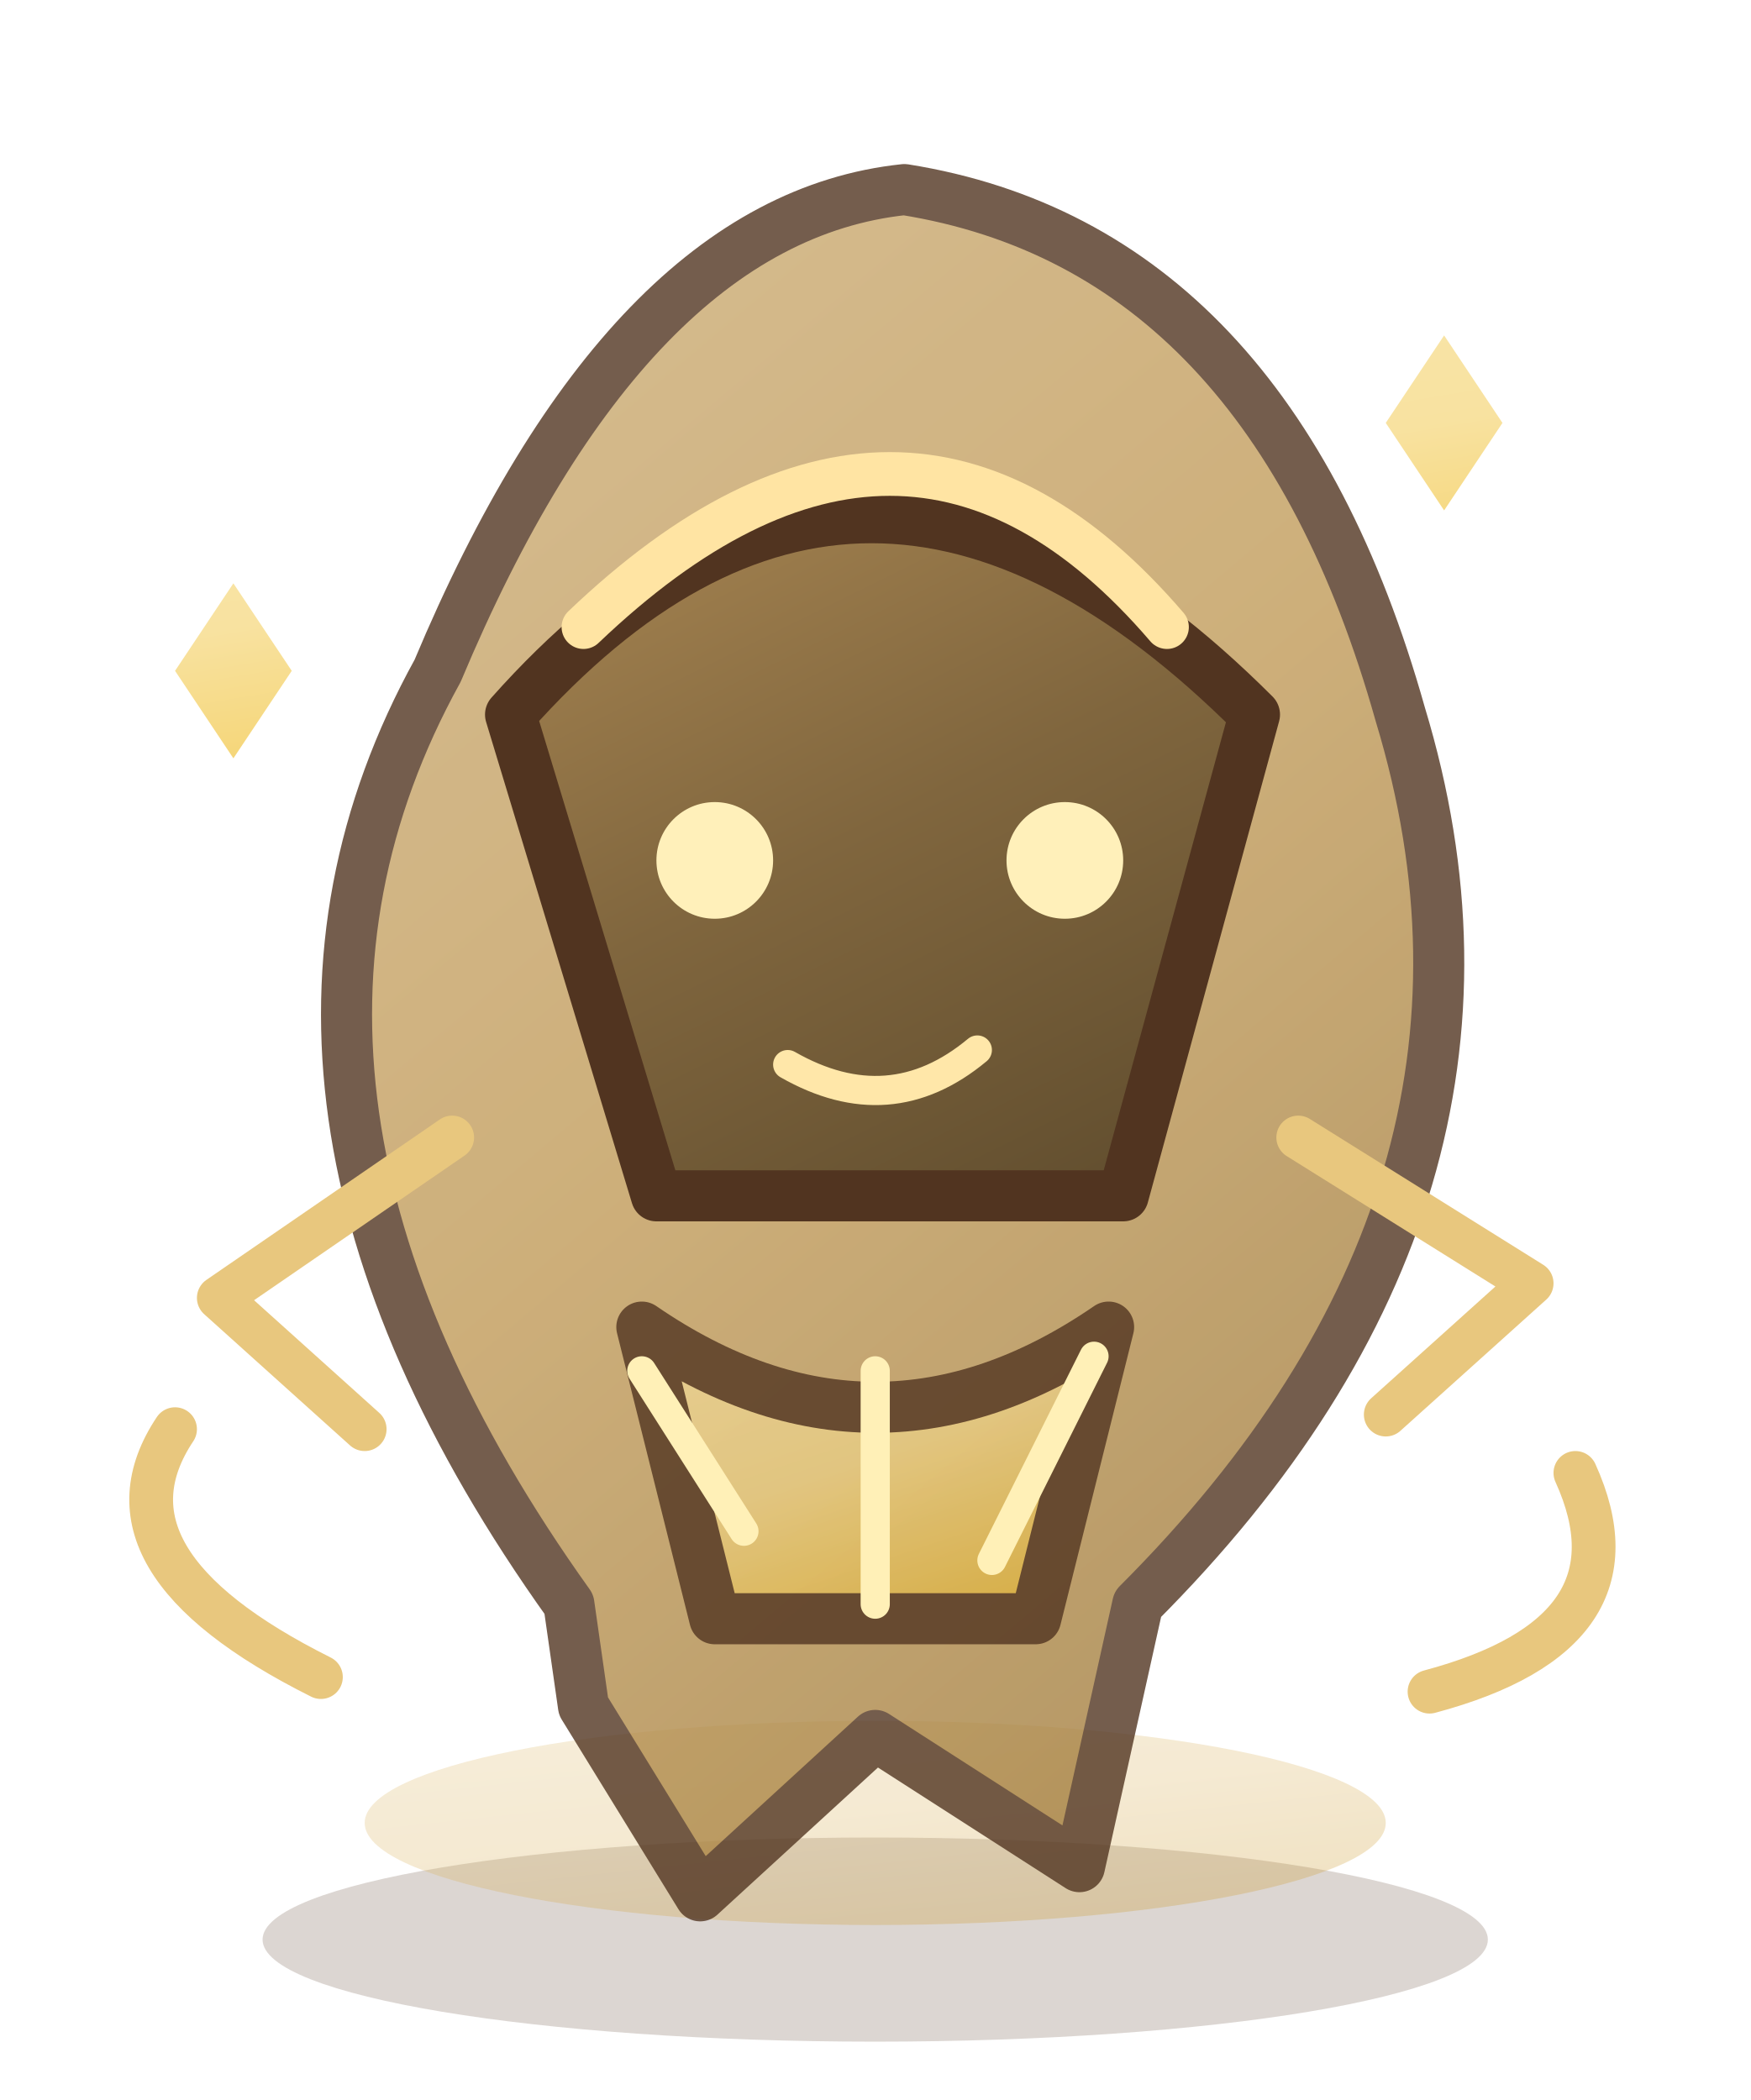
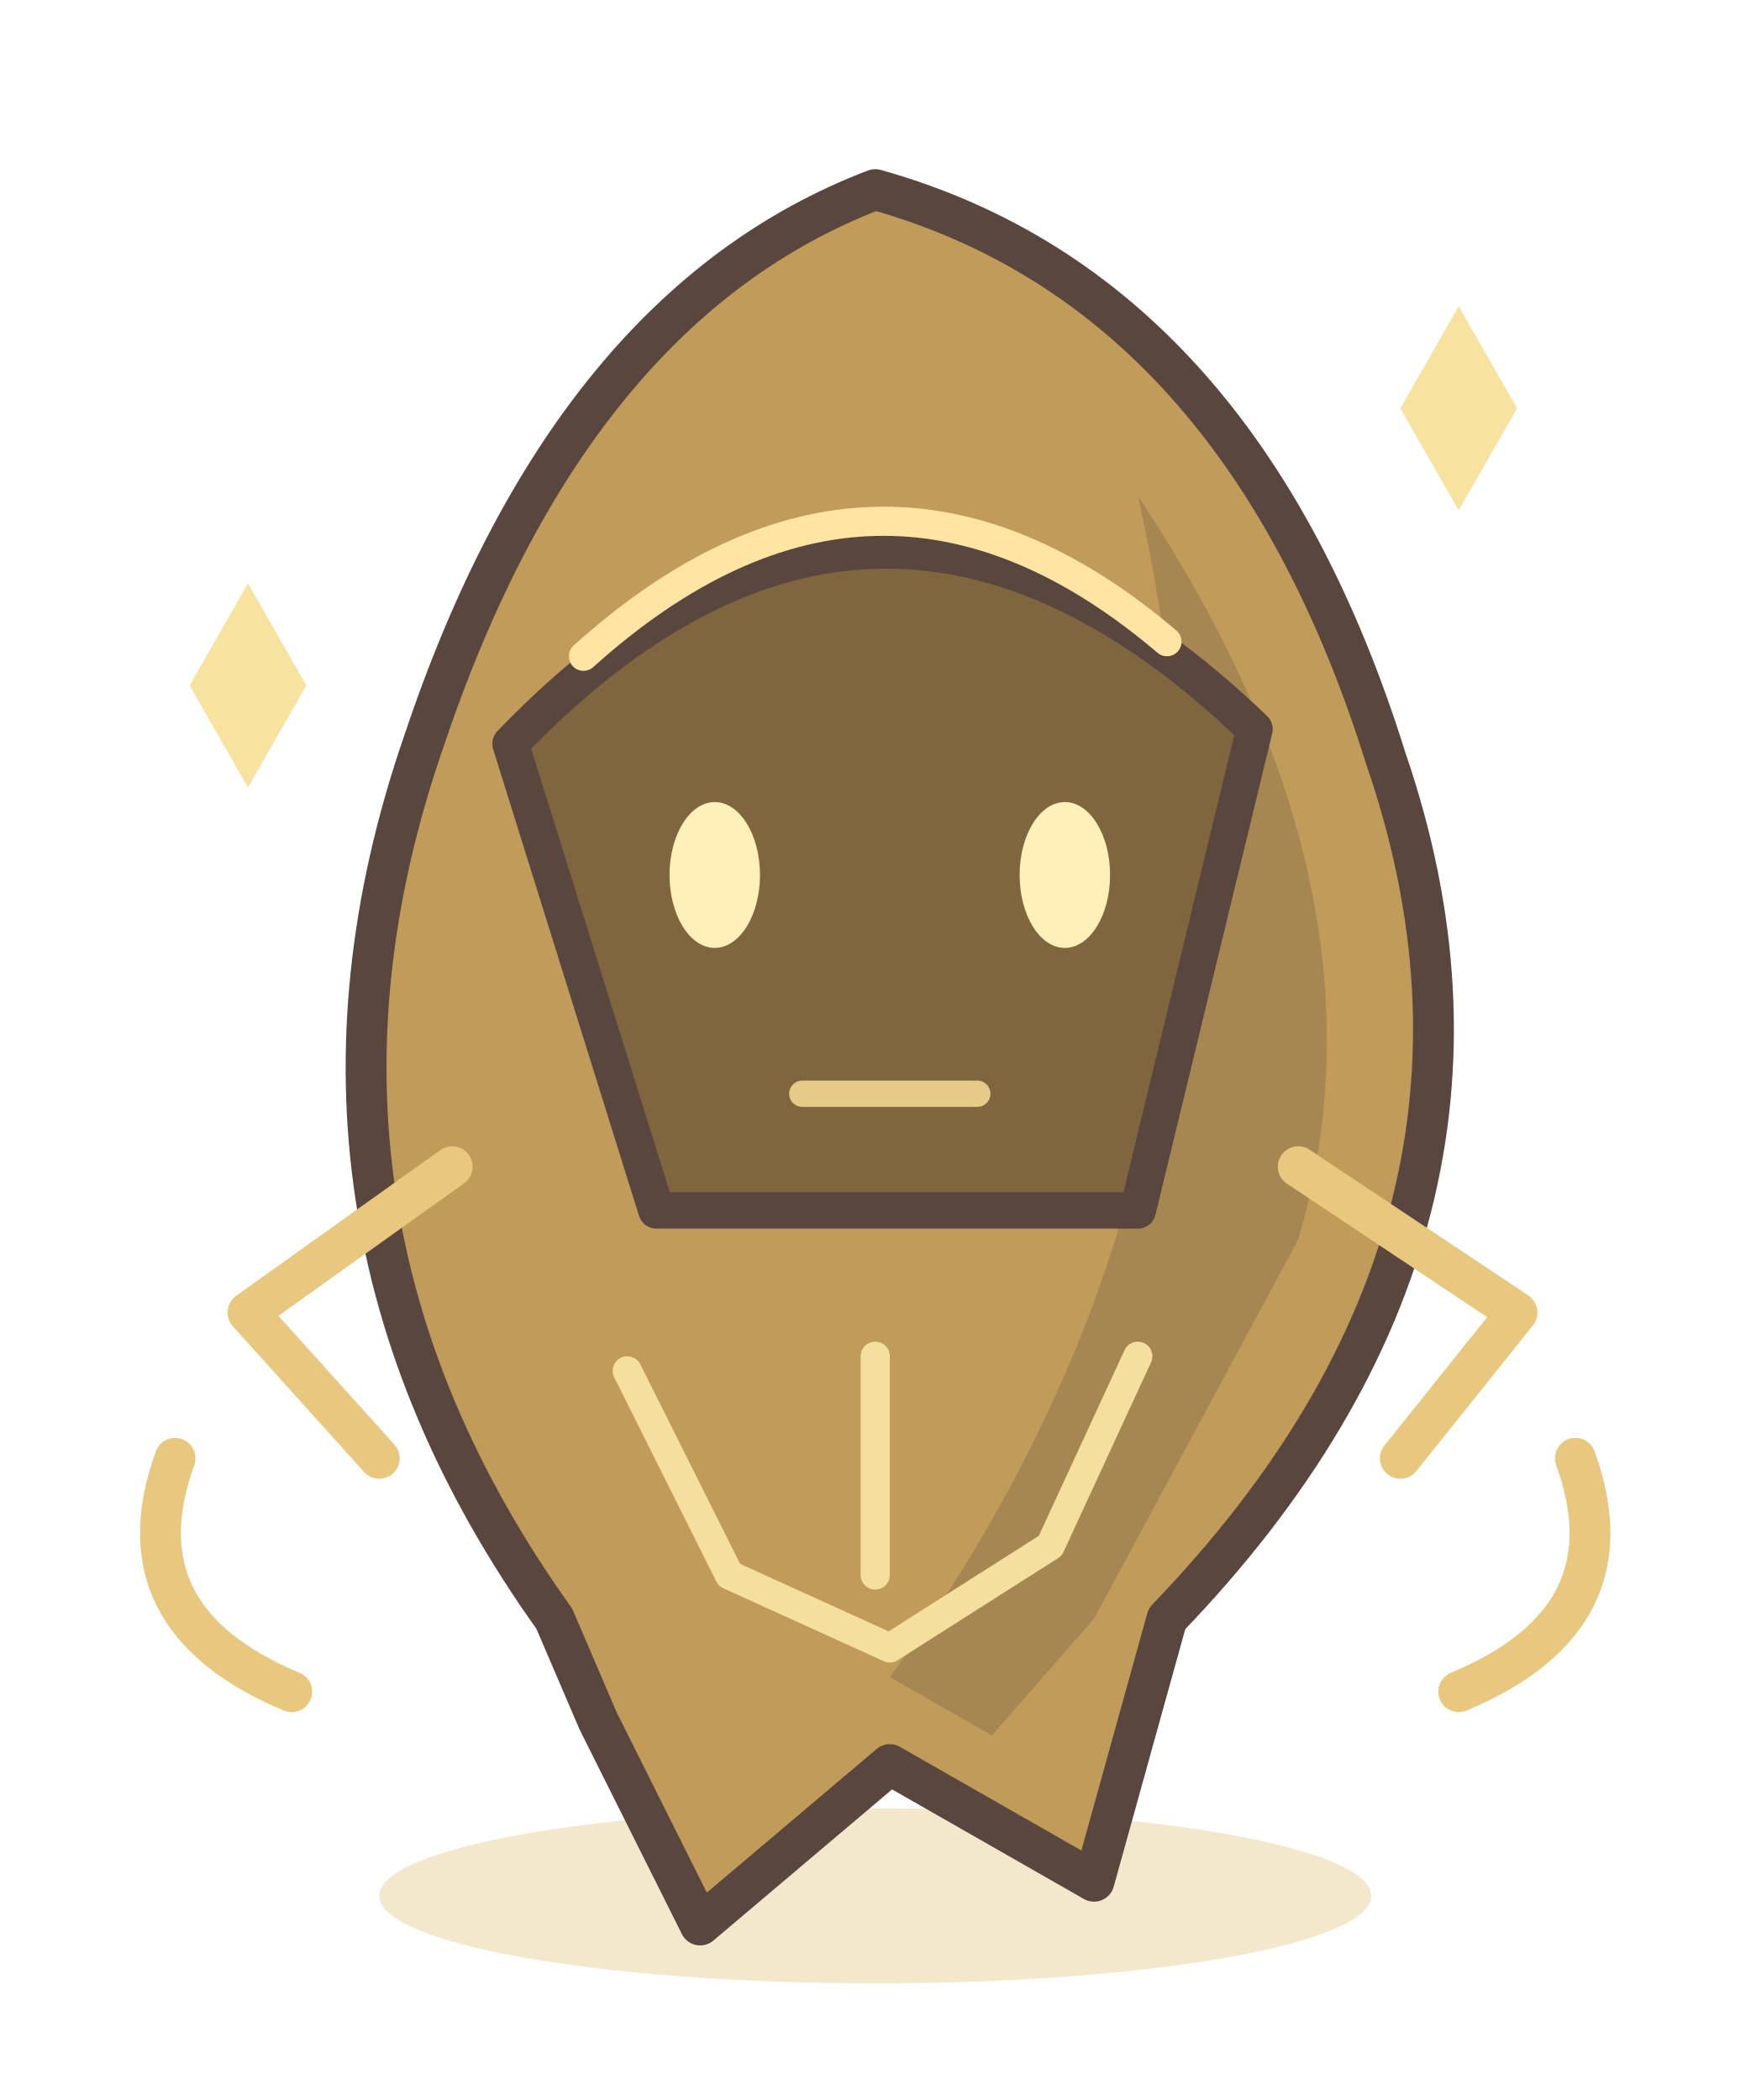
- <svg xmlns="http://www.w3.org/2000/svg" width="120" height="144" viewBox="0 0 120 144" data-art-direction="desert-atelier-v1">
-   <defs id="art-materials">
-     <linearGradient id="material-0" x1="0.18" y1="0" x2="0.72" y2="1">
-       <stop offset="0" stop-color="#e2c380" />
-       <stop offset=".48" stop-color="#dcb768" />
-       <stop offset="1" stop-color="#cd9b30" />
-     </linearGradient>
-     <linearGradient id="material-1" x1="0.18" y1="0" x2="0.72" y2="1">
-       <stop offset="0" stop-color="#cbab74" />
-       <stop offset=".48" stop-color="#c19b59" />
-       <stop offset="1" stop-color="#a07b3c" />
-     </linearGradient>
-     <linearGradient id="material-2" x1="0.18" y1="0" x2="0.72" y2="1">
-       <stop offset="0" stop-color="#a2814f" />
-       <stop offset=".48" stop-color="#80663e" />
-       <stop offset="1" stop-color="#645030" />
-     </linearGradient>
-     <linearGradient id="material-3" x1="0.18" y1="0" x2="0.72" y2="1">
-       <stop offset="0" stop-color="#edd597" />
-       <stop offset=".48" stop-color="#e9cd83" />
-       <stop offset="1" stop-color="#ddb23f" />
-     </linearGradient>
-     <linearGradient id="material-4" x1="0.18" y1="0" x2="0.72" y2="1">
-       <stop offset="0" stop-color="#f9e7af" />
-       <stop offset=".48" stop-color="#f8e2a0" />
-       <stop offset="1" stop-color="#f2c84c" />
-     </linearGradient>
-   </defs>
-   <ellipse cx="60" cy="133" rx="42" ry="7" fill="#513420" opacity="0.2" />
-   <g stroke="#513420" stroke-width="3.5" stroke-linecap="round" stroke-linejoin="round">
-     <ellipse cx="60" cy="125" rx="35" ry="7" fill="url(#material-0)" opacity=".3" stroke="none" data-base-fill="#dcb768" />
-     <path d="M39 110q-25-35-9-64Q43 15 62 13q25 4 34 36 10 33-18 61l-4 18-14-9-12 11-8-13z" fill="url(#material-1)" opacity=".8" data-base-fill="#c19b59" />
-     <path d="M35 49q24-27 51 0L77 82H45z" fill="url(#material-2)" data-base-fill="#80663e" />
-     <path d="M40 43q22-21 40 0" fill="none" stroke="#ffe4a3" stroke-width="3" />
-     <path d="M44 91q16 11 32 0l-5 20H49z" fill="url(#material-3)" opacity=".8" data-base-fill="#e9cd83" />
-     <path d="M44 94l7 11m24-12-7 14m-8-13v16" fill="none" stroke="#fff0b7" stroke-width="2" />
-     <circle cx="49" cy="59" r="4" fill="#fff0ba" stroke="none" />
-     <circle cx="73" cy="59" r="4" fill="#fff0ba" stroke="none" />
-     <path d="M54 73q7 4 13-1" fill="none" stroke="#ffe7a9" stroke-width="2" />
-     <path d="M31 78L15 89l10 9m64-20 16 10-10 9M22 115q-16-8-10-17m86 18q15-4 10-15" fill="none" stroke="#e8c77e" stroke-width="3" />
-     <path d="M12 46l4-6 4 6-4 6m79-23 4-6 4 6-4 6" fill="url(#material-4)" stroke="none" data-base-fill="#f8e2a0" />
-   </g>
+ <svg xmlns="http://www.w3.org/2000/svg" width="120" height="144" viewBox="0 0 120 144" data-art-direction="character-refinement-v1">
+   <ellipse cx="60" cy="130" rx="34" ry="6" fill="#dcb768" stroke="none" stroke-width="2.4" fill-opacity="0.333" />
+   <path d="M38 111Q18 83 29 51 39 21 60 13 85 20 95 52 106 84 80 111L75 129 61 121 48 132 41 118Z" fill="#c19b59" stroke="#59473f" stroke-width="2.8" stroke-linecap="round" stroke-linejoin="round" />
+   <path d="M78 34Q96 61 89 85L75 111 68 119 61 115Q88 78 78 34Z" fill="#a78751" stroke="none" stroke-width="2.4" stroke-linecap="round" stroke-linejoin="round" />
+   <path d="M35 51Q60 25 86 50L78 83H45Z" fill="#80663e" stroke="#59473f" stroke-width="2.5" stroke-linecap="round" stroke-linejoin="round" />
+   <path d="M40 45Q60 27 80 44" fill="none" stroke="#ffe4a3" stroke-width="2" stroke-linecap="round" stroke-linejoin="round" />
+   <ellipse cx="49" cy="60" rx="3.1" ry="5" fill="#fff0ba" stroke="none" stroke-width="2.4" />
+   <ellipse cx="73" cy="60" rx="3.1" ry="5" fill="#fff0ba" stroke="none" stroke-width="2.4" />
+   <path d="M55 75H67" fill="none" stroke="#e6cb88" stroke-width="1.8" stroke-linecap="round" stroke-linejoin="round" />
+   <path d="M43 94L50 108 61 113 72 106 78 93M60 93V108" fill="none" stroke="#f5df9f" stroke-width="2" stroke-linecap="round" stroke-linejoin="round" />
+   <path d="M31 80L17 90 26 100M89 80L104 90 96 100M20 116Q8 111 12 100M100 116Q112 111 108 100" fill="none" stroke="#e8c77e" stroke-width="2.8" stroke-linecap="round" stroke-linejoin="round" />
+   <path d="M13 47L17 40 21 47 17 54ZM96 28L100 21 104 28 100 35Z" fill="#f8e2a0" stroke="none" stroke-width="2.4" stroke-linecap="round" stroke-linejoin="round" />
</svg>
